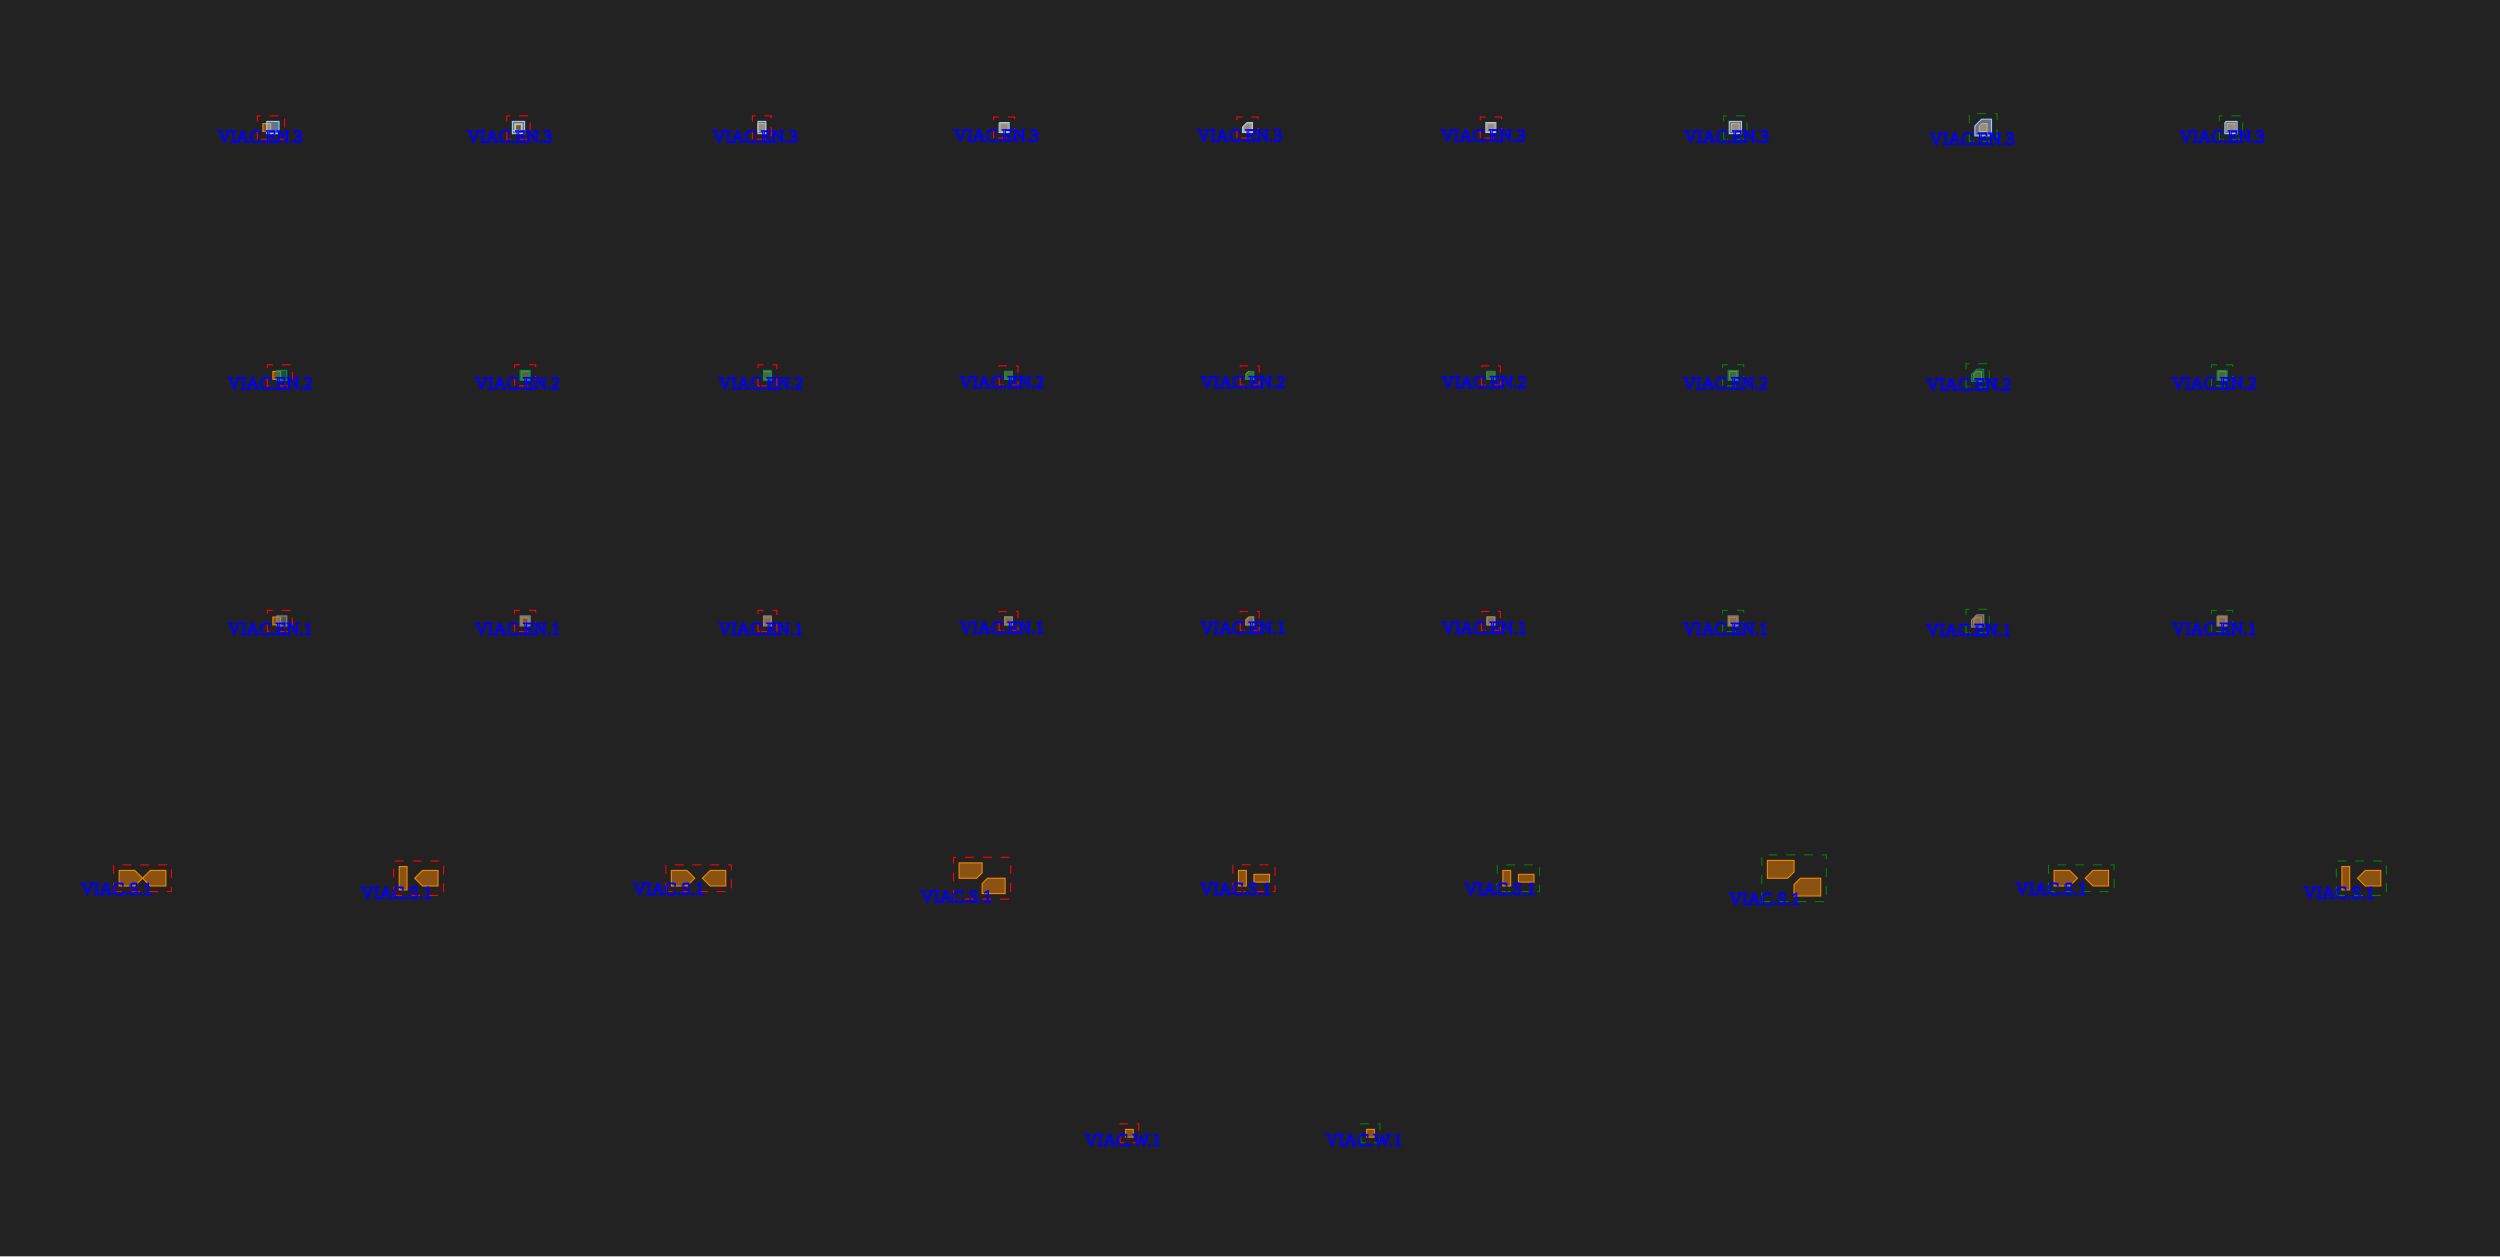
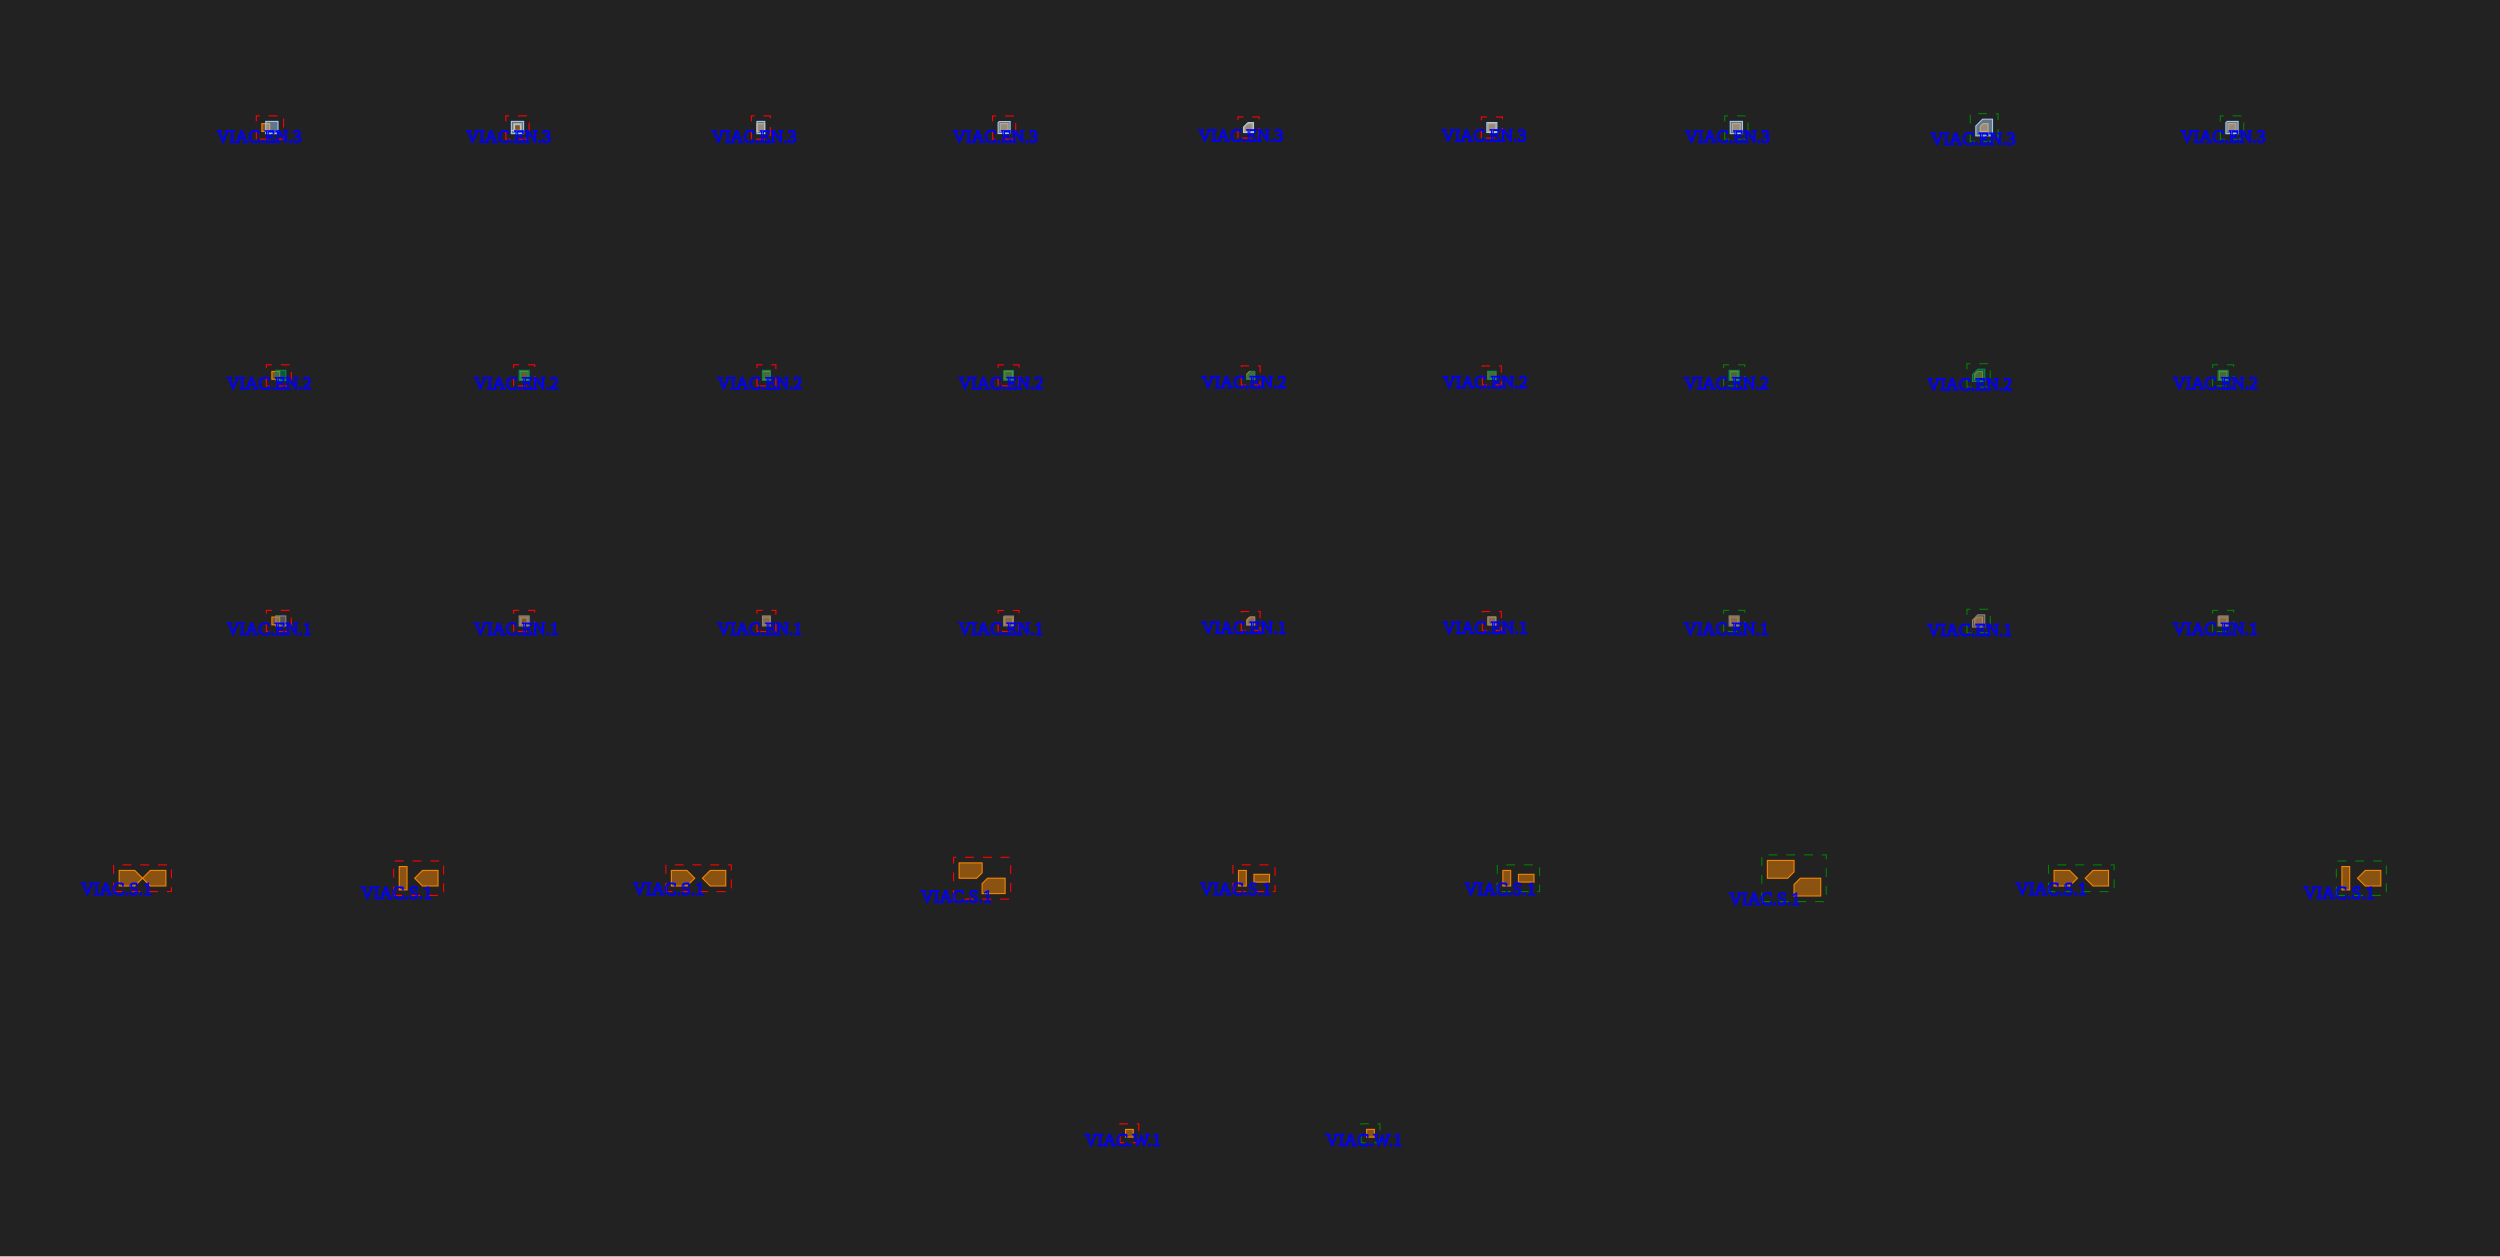
<svg xmlns="http://www.w3.org/2000/svg" width="2249.61" height="1130.51" viewBox="-1229.755 -1023.255 2249.61 1130.51">
  <defs>
    <style type="text/css">
- .l1112d0 {fill:none;stroke:red;stroke-dasharray:8,8;}
- .l1111d0 {fill:none;stroke:green;stroke-dasharray:8,8;}
+ .l3d222 {fill:none;stroke:red;stroke-dasharray:8,8;}
+ .l2d222 {fill:none;stroke:green;stroke-dasharray:8,8;}
.l41d0 {stroke: #A1CAF1; fill: #A1CAF1; fill-opacity: 0.5;}
.l40d0 {stroke: #F38400; fill: #F38400; fill-opacity: 0.5;}
.l25d0 {stroke: #008856; fill: #008856; fill-opacity: 0.5;}
.l24d0 {stroke: #848482; fill: #848482; fill-opacity: 0.5;}
- .l1113t0 {fill:none;stroke:blue;font-size:16px;}
+ .l11t222 {fill:none;stroke:blue;font-size:16px;}
</style>
  </defs>
  <rect x="-1229.755" y="-1023.255" width="2249.61" height="1130.51" fill="#222222" stroke="none" />
  <g id="VIAC" transform="scale(1 -1)">
-     <polygon id="0x5641ce0098d0" class="l40d0" points="0,0 0,7 7,7 7,0" />
-     <polygon id="0x5641ce26d2d0" class="l1111d0" points="-5,-5 -5,12 12,12 12,-5" />
-     <polygon id="0x5641ce25c600" class="l40d0" points="-216.9,0.05 -216.9,6.95 -210,6.95 -210,0.05" />
-     <polygon id="0x5641ce25c670" class="l1112d0" points="-221.9,-4.95 -221.9,11.95 -205,11.95 -205,-4.95" />
-     <polygon id="0x5641ce25c800" class="l40d0" points="328.3,905 328.3,912 335.3,912 335.3,905" />
-     <polygon id="0x5641ce25c870" class="l41d0" points="326.3,903 326.3,914 337.3,914 337.3,903" />
-     <polygon id="0x5641ce25c8e0" class="l1111d0" points="321.3,898 321.3,919 342.3,919 342.3,898" />
-     <polygon id="0x5641ce25c950" class="l40d0" points="108.3,905 108.3,912 115.3,912 115.3,905" />
-     <polygon id="0x5641ce25c9c0" class="l41d0" points="107.3,904 107.3,913 116.3,913 116.3,904" />
-     <polygon id="0x5641ce25ca30" class="l1112d0" points="102.3,899 102.3,918 121.3,918 121.3,899" />
-     <polygon id="0x5641ce25caa0" class="l40d0" points="558.3,912 553.78,912 551.3,909.52 551.3,905 558.3,905" />
-     <polygon id="0x5641ce25cb70" class="l41d0" points="562.3,916 553.39,916 547.3,909.91 547.3,901 562.3,901" />
-     <polygon id="0x5641ce25cc90" class="l1111d0" points="542.3,896 542.3,921 567.3,921 567.3,896" />
-     <polygon id="0x5641ce25cd00" class="l40d0" points="-103.7,912 -108.22,912 -110.7,909.52 -110.7,905 -103.7,905" />
-     <polygon id="0x5641ce25cdd0" class="l41d0" points="-102.7,913 -107.55,913 -111.7,908.85 -111.7,904 -102.7,904" />
-     <polygon id="0x5641ce25cf00" class="l1112d0" points="-116.7,899 -116.7,918 -97.7,918 -97.7,899" />
-     <polygon id="0x5641ce25cfe0" class="l40d0" points="774.3,905 774.3,912 781.3,912 781.3,905" />
-     <polygon id="0x5641ce25d0a0" class="l41d0" points="783.3,914 773.45,914 772.3,912.85 772.3,903 783.3,903" />
-     <polygon id="0x5641ce25d190" class="l1111d0" points="767.3,898 767.3,919 788.3,919 788.3,898" />
-     <polygon id="0x5641ce25d250" class="l40d0" points="-329.7,905 -329.7,912 -322.7,912 -322.7,905" />
-     <polygon id="0x5641ce25d310" class="l41d0" points="-321.7,913 -330.12,913 -330.7,912.42 -330.7,904 -321.7,904" />
-     <polygon id="0x5641ce25d470" class="l1112d0" points="-335.7,899 -335.7,918 -316.7,918 -316.7,899" />
-     <polygon id="0x5641ce25d3e0" class="l40d0" points="-547.7,905 -547.7,912 -540.7,912 -540.7,905" />
-     <polygon id="0x5641ce26f070" class="l41d0" points="-547.7,903 -547.7,914 -540.7,914 -540.7,903" />
-     <polygon id="0x5641ce26f130" class="l1112d0" points="-552.7,898 -552.7,919 -535.7,919 -535.7,898" />
-     <polygon id="0x5641ce26f1f0" class="l40d0" points="-766.7,905 -766.7,912 -759.7,912 -759.7,905" />
-     <polygon id="0x5641ce26f2b0" class="l41d0" points="-757.7,914 -768.7,914 -768.7,905.88 -765.82,905.88 -765.82,911.13 -760.57,911.13 -760.57,905.88 -765.82,905.88 -768.7,905.88 -768.7,903 -757.7,903" />
-     <polygon id="0x5641ce26f4a0" class="l1112d0" points="-773.7,898 -773.7,919 -752.7,919 -752.7,898" />
-     <polygon id="0x5641ce26f630" class="l40d0" points="-993.2,905 -993.2,912 -986.2,912 -986.2,905" />
-     <polygon id="0x5641ce26f6f0" class="l41d0" points="-989.7,903 -989.7,914 -978.7,914 -978.7,903" />
-     <polygon id="0x5641ce26f890" class="l1112d0" points="-998.2,898 -998.2,919 -973.7,919 -973.7,898" />
-     <polygon id="0x5641ce26ff30" class="l40d0" points="326.3,682 326.3,689 333.3,689 333.3,682" />
-     <polygon id="0x5641ce26ffa0" class="l25d0" points="325.3,681 325.3,690 334.3,690 334.3,681" />
-     <polygon id="0x5641ce270060" class="l1111d0" points="320.3,676 320.3,695 339.3,695 339.3,676" />
-     <polygon id="0x5641ce270120" class="l40d0" points="108.3,682 108.3,689 115.3,689 115.3,682" />
-     <polygon id="0x5641ce2701e0" class="l25d0" points="108.3,682 108.3,689 115.3,689 115.3,682" />
-     <polygon id="0x5641ce2702a0" class="l1112d0" points="103.3,677 103.3,694 120.3,694 120.3,677" />
-     <polygon id="0x5641ce270360" class="l40d0" points="553.3,689 548.78,689 546.3,686.52 546.3,682 553.3,682" />
-     <polygon id="0x5641ce270430" class="l25d0" points="555.3,691 549.09,691 544.3,686.21 544.3,680 555.3,680" />
-     <polygon id="0x5641ce270550" class="l1111d0" points="539.3,675 539.3,696 560.3,696 560.3,675" />
-     <polygon id="0x5641ce270610" class="l40d0" points="-101.7,689 -106.22,689 -108.7,686.52 -108.7,682 -101.7,682" />
-     <polygon id="0x5641ce2706e0" class="l25d0" points="-101.7,689 -105.2,689 -108.7,685.5 -108.7,682 -101.7,682" />
-     <polygon id="0x5641ce270810" class="l1112d0" points="-113.7,677 -113.7,694 -96.7,694 -96.7,677" />
-     <polygon id="0x5641ce2708f0" class="l40d0" points="766.3,682 766.3,689 773.3,689 773.3,682" />
-     <polygon id="0x5641ce2709b0" class="l25d0" points="774.3,690 765.88,690 765.3,689.42 765.3,681 774.3,681" />
-     <polygon id="0x5641ce270aa0" class="l1111d0" points="760.3,676 760.3,695 779.3,695 779.3,676" />
-     <polygon id="0x5641ce270b60" class="l40d0" points="-325.7,682 -325.7,689 -318.7,689 -318.7,682" />
-     <polygon id="0x5641ce270c20" class="l25d0" points="-318.7,689 -325.7,689 -325.7,682 -318.7,682" />
-     <polygon id="0x5641ce270d70" class="l1112d0" points="-330.7,677 -330.7,694 -313.7,694 -313.7,677" />
-     <polygon id="0x5641ce270ce0" class="l40d0" points="-542.7,682 -542.7,689 -535.7,689 -535.7,682" />
-     <polygon id="0x5641ce270f20" class="l25d0" points="-542.7,681 -542.7,690 -535.7,690 -535.7,681" />
-     <polygon id="0x5641ce270e30" class="l1112d0" points="-547.7,676 -547.7,695 -530.7,695 -530.7,676" />
-     <polygon id="0x5641ce2710e0" class="l40d0" points="-760.7,682 -760.7,689 -753.7,689 -753.7,682" />
-     <polygon id="0x5641ce2711a0" class="l25d0" points="-752.7,690 -761.7,690 -761.7,682.88 -759.82,682.88 -759.82,688.13 -754.57,688.13 -754.57,682.88 -759.82,682.88 -761.7,682.88 -761.7,681 -752.7,681" />
-     <polygon id="0x5641ce2712d0" class="l1112d0" points="-766.7,676 -766.7,695 -747.7,695 -747.7,676" />
-     <polygon id="0x5641ce271460" class="l40d0" points="-984.2,682 -984.2,689 -977.2,689 -977.2,682" />
-     <polygon id="0x5641ce271520" class="l25d0" points="-980.7,681 -980.7,690 -971.7,690 -971.7,681" />
-     <polygon id="0x5641ce2716c0" class="l1112d0" points="-989.2,676 -989.2,695 -966.7,695 -966.7,676" />
-     <polygon id="0x5641ce271e90" class="l40d0" points="326.3,461 326.3,468 333.3,468 333.3,461" />
-     <polygon id="0x5641ce271f00" class="l24d0" points="325.3,460 325.3,469 334.3,469 334.3,460" />
-     <polygon id="0x5641ce271fc0" class="l1111d0" points="320.3,455 320.3,474 339.3,474 339.3,455" />
-     <polygon id="0x5641ce272080" class="l40d0" points="108.3,461 108.3,468 115.3,468 115.3,461" />
-     <polygon id="0x5641ce272140" class="l24d0" points="108.3,461 108.3,468 115.3,468 115.3,461" />
-     <polygon id="0x5641ce272200" class="l1112d0" points="103.3,456 103.3,473 120.3,473 120.3,456" />
-     <polygon id="0x5641ce2722c0" class="l40d0" points="553.3,468 548.78,468 546.3,465.52 546.3,461 553.3,461" />
-     <polygon id="0x5641ce272330" class="l24d0" points="555.3,470 549.09,470 544.3,465.21 544.3,459 555.3,459" />
-     <polygon id="0x5641ce272450" class="l1111d0" points="539.3,454 539.3,475 560.3,475 560.3,454" />
-     <polygon id="0x5641ce272510" class="l40d0" points="-101.7,468 -106.22,468 -108.7,465.52 -108.7,461 -101.7,461" />
-     <polygon id="0x5641ce2725e0" class="l24d0" points="-101.7,468 -105.2,468 -108.7,464.5 -108.7,461 -101.7,461" />
-     <polygon id="0x5641ce272710" class="l1112d0" points="-113.7,456 -113.7,473 -96.7,473 -96.7,456" />
-     <polygon id="0x5641ce2727f0" class="l40d0" points="766.3,461 766.3,468 773.3,468 773.3,461" />
-     <polygon id="0x5641ce2728b0" class="l24d0" points="774.3,469 765.88,469 765.3,468.42 765.3,460 774.3,460" />
-     <polygon id="0x5641ce2729a0" class="l1111d0" points="760.3,455 760.3,474 779.3,474 779.3,455" />
-     <polygon id="0x5641ce272a60" class="l40d0" points="-325.7,461 -325.7,468 -318.7,468 -318.7,461" />
-     <polygon id="0x5641ce272b20" class="l24d0" points="-318.7,468 -325.7,468 -325.7,461 -318.7,461" />
-     <polygon id="0x5641ce272c70" class="l1112d0" points="-330.7,456 -330.7,473 -313.7,473 -313.7,456" />
-     <polygon id="0x5641ce272be0" class="l40d0" points="-542.7,461 -542.7,468 -535.7,468 -535.7,461" />
-     <polygon id="0x5641ce272e20" class="l24d0" points="-542.7,460 -542.7,469 -535.7,469 -535.7,460" />
-     <polygon id="0x5641ce272d30" class="l1112d0" points="-547.7,455 -547.7,474 -530.7,474 -530.7,455" />
-     <polygon id="0x5641ce272fe0" class="l40d0" points="-760.7,461 -760.7,468 -753.7,468 -753.7,461" />
-     <polygon id="0x5641ce2730a0" class="l24d0" points="-752.7,469 -761.7,469 -761.7,461.88 -759.82,461.88 -759.82,467.13 -754.57,467.13 -754.57,461.88 -759.82,461.88 -761.7,461.88 -761.7,460 -752.7,460" />
-     <polygon id="0x5641ce2731d0" class="l1112d0" points="-766.7,455 -766.7,474 -747.7,474 -747.7,455" />
-     <polygon id="0x5641ce273360" class="l40d0" points="-984.2,461 -984.2,468 -977.2,468 -977.2,461" />
-     <polygon id="0x5641ce273420" class="l24d0" points="-980.7,460 -980.7,469 -971.7,469 -971.7,460" />
-     <polygon id="0x5641ce2735c0" class="l1112d0" points="-989.2,455 -989.2,474 -966.7,474 -966.7,455" />
-     <polygon id="0x5641ce273ef0" class="l40d0" points="129.6,240 129.6,226 122.6,226 122.6,240" />
-     <polygon id="0x5641ce273f60" class="l40d0" points="136.6,229.5 136.6,236.5 150.6,236.5 150.6,229.5" />
-     <polygon id="0x5641ce274020" class="l1111d0" points="117.6,221 117.6,245 155.6,245 155.6,221" />
-     <polygon id="0x5641ce2740e0" class="l40d0" points="-108.3,240 -108.3,226 -115.3,226 -115.3,240" />
-     <polygon id="0x5641ce2741a0" class="l40d0" points="-101.4,229.5 -101.4,236.5 -87.4,236.5 -87.4,229.5" />
-     <polygon id="0x5641ce274260" class="l1112d0" points="-120.3,221 -120.3,245 -82.4,245 -82.4,221" />
-     <polygon id="0x5641ce274320" class="l40d0" points="408.6,233 390.27,233 384.6,227.33 384.6,217 408.6,217" />
-     <polygon id="0x5641ce2743f0" class="l40d0" points="360.6,233 378.93,233 384.6,238.67 384.6,249 360.6,249" />
-     <polygon id="0x5641ce274510" class="l1111d0" points="355.6,212 355.6,254 413.6,254 413.6,212" />
-     <polygon id="0x5641ce2745d0" class="l40d0" points="-325.3,233 -341.11,233 -346,228.11 -346,219.2 -325.3,219.2" />
-     <polygon id="0x5641ce2746a0" class="l40d0" points="-366.7,233 -350.89,233 -346,237.89 -346,246.8 -366.7,246.8" />
-     <polygon id="0x5641ce2747d0" class="l1112d0" points="-371.7,214.2 -371.7,251.8 -320.3,251.8 -320.3,214.2" />
-     <polygon id="0x5641ce2748b0" class="l40d0" points="653.6,226 667.6,226 667.6,240 653.6,240 646.6,233" />
-     <polygon id="0x5641ce274920" class="l40d0" points="618.6,226 632.6,226 639.6,233 632.6,240 618.6,240" />
-     <polygon id="0x5641ce274a70" class="l1111d0" points="613.6,221 613.6,245 672.6,245 672.6,221" />
-     <polygon id="0x5641ce274b30" class="l40d0" points="-590.7,226 -576.7,226 -576.7,240 -590.7,240 -597.7,233" />
-     <polygon id="0x5641ce274c00" class="l40d0" points="-625.6,226 -611.6,226 -604.6,233 -611.6,240 -625.6,240" />
-     <polygon id="0x5641ce274d60" class="l1112d0" points="-630.6,221 -630.6,245 -571.7,245 -571.7,221" />
-     <polygon id="0x5641ce274cd0" class="l40d0" points="877.6,222.5 877.6,243.5 884.6,243.5 884.6,222.5" />
-     <polygon id="0x5641ce274f10" class="l40d0" points="898.6,226 912.6,226 912.6,240 898.6,240 891.6,233" />
-     <polygon id="0x5641ce274e20" class="l1111d0" points="872.6,217.5 872.6,248.5 917.6,248.5 917.6,217.5" />
-     <polygon id="0x5641ce2750e0" class="l40d0" points="-870.5,222.5 -870.5,243.5 -863.5,243.5 -863.5,222.5" />
-     <polygon id="0x5641ce2751a0" class="l40d0" points="-849.6,226 -835.6,226 -835.6,240 -849.6,240 -856.6,233" />
-     <polygon id="0x5641ce275330" class="l1112d0" points="-875.5,217.5 -875.5,248.5 -830.6,248.5 -830.6,217.5" />
-     <polygon id="0x5641ce2754c0" class="l40d0" points="-1094.5,226 -1080.5,226 -1080.5,240 -1094.5,240 -1101.5,233" />
-     <polygon id="0x5641ce275590" class="l40d0" points="-1108.5,240 -1122.5,240 -1122.5,226 -1108.5,226 -1101.5,233" />
-     <polygon id="0x5641ce275740" class="l1112d0" points="-1127.5,221 -1127.5,245 -1075.5,245 -1075.5,221" />
-     <text id="0x5641ce25c6e0" class="l1113t0" text-anchor="middle" dominant-baseline="central" transform="translate(-2.5 -2.5) scale(1 -1)">VIAC.W.1</text>
-     <text id="0x5641ce25c770" class="l1113t0" text-anchor="middle" dominant-baseline="central" transform="translate(-219.4 -2.45) scale(1 -1)">VIAC.W.1</text>
-     <text id="0x5641ce26f7b0" class="l1113t0" text-anchor="middle" dominant-baseline="central" transform="translate(323.8 900.5) scale(1 -1)">VIAC.EN.3</text>
-     <text id="0x5641ce26fa50" class="l1113t0" text-anchor="middle" dominant-baseline="central" transform="translate(104.8 901.5) scale(1 -1)">VIAC.EN.3</text>
-     <text id="0x5641ce26fae0" class="l1113t0" text-anchor="middle" dominant-baseline="central" transform="translate(544.8 898.5) scale(1 -1)">VIAC.EN.3</text>
-     <text id="0x5641ce26fb70" class="l1113t0" text-anchor="middle" dominant-baseline="central" transform="translate(-114.2 901.5) scale(1 -1)">VIAC.EN.3</text>
-     <text id="0x5641ce26fc00" class="l1113t0" text-anchor="middle" dominant-baseline="central" transform="translate(769.8 900.5) scale(1 -1)">VIAC.EN.3</text>
-     <text id="0x5641ce26fc90" class="l1113t0" text-anchor="middle" dominant-baseline="central" transform="translate(-333.2 901.5) scale(1 -1)">VIAC.EN.3</text>
-     <text id="0x5641ce26fd20" class="l1113t0" text-anchor="middle" dominant-baseline="central" transform="translate(-550.2 900.5) scale(1 -1)">VIAC.EN.3</text>
-     <text id="0x5641ce26fdb0" class="l1113t0" text-anchor="middle" dominant-baseline="central" transform="translate(-771.2 900.5) scale(1 -1)">VIAC.EN.3</text>
-     <text id="0x5641ce26fe40" class="l1113t0" text-anchor="middle" dominant-baseline="central" transform="translate(-995.7 900.5) scale(1 -1)">VIAC.EN.3</text>
-     <text id="0x5641ce2715e0" class="l1113t0" text-anchor="middle" dominant-baseline="central" transform="translate(322.8 678.5) scale(1 -1)">VIAC.EN.2</text>
-     <text id="0x5641ce271960" class="l1113t0" text-anchor="middle" dominant-baseline="central" transform="translate(105.8 679.5) scale(1 -1)">VIAC.EN.2</text>
-     <text id="0x5641ce2719f0" class="l1113t0" text-anchor="middle" dominant-baseline="central" transform="translate(541.8 677.5) scale(1 -1)">VIAC.EN.2</text>
-     <text id="0x5641ce271a80" class="l1113t0" text-anchor="middle" dominant-baseline="central" transform="translate(-111.2 679.5) scale(1 -1)">VIAC.EN.2</text>
-     <text id="0x5641ce271b10" class="l1113t0" text-anchor="middle" dominant-baseline="central" transform="translate(762.8 678.5) scale(1 -1)">VIAC.EN.2</text>
-     <text id="0x5641ce271ba0" class="l1113t0" text-anchor="middle" dominant-baseline="central" transform="translate(-328.2 679.5) scale(1 -1)">VIAC.EN.2</text>
-     <text id="0x5641ce271c30" class="l1113t0" text-anchor="middle" dominant-baseline="central" transform="translate(-545.2 678.5) scale(1 -1)">VIAC.EN.2</text>
-     <text id="0x5641ce271cc0" class="l1113t0" text-anchor="middle" dominant-baseline="central" transform="translate(-764.2 678.5) scale(1 -1)">VIAC.EN.2</text>
-     <text id="0x5641ce271d50" class="l1113t0" text-anchor="middle" dominant-baseline="central" transform="translate(-986.7 678.5) scale(1 -1)">VIAC.EN.2</text>
-     <text id="0x5641ce2734e0" class="l1113t0" text-anchor="middle" dominant-baseline="central" transform="translate(322.8 457.5) scale(1 -1)">VIAC.EN.1</text>
-     <text id="0x5641ce273930" class="l1113t0" text-anchor="middle" dominant-baseline="central" transform="translate(105.8 458.5) scale(1 -1)">VIAC.EN.1</text>
-     <text id="0x5641ce2739c0" class="l1113t0" text-anchor="middle" dominant-baseline="central" transform="translate(541.8 456.5) scale(1 -1)">VIAC.EN.1</text>
-     <text id="0x5641ce273a50" class="l1113t0" text-anchor="middle" dominant-baseline="central" transform="translate(-111.2 458.5) scale(1 -1)">VIAC.EN.1</text>
-     <text id="0x5641ce273ae0" class="l1113t0" text-anchor="middle" dominant-baseline="central" transform="translate(762.8 457.5) scale(1 -1)">VIAC.EN.1</text>
-     <text id="0x5641ce273b70" class="l1113t0" text-anchor="middle" dominant-baseline="central" transform="translate(-328.2 458.5) scale(1 -1)">VIAC.EN.1</text>
-     <text id="0x5641ce273c00" class="l1113t0" text-anchor="middle" dominant-baseline="central" transform="translate(-545.2 457.5) scale(1 -1)">VIAC.EN.1</text>
-     <text id="0x5641ce273c90" class="l1113t0" text-anchor="middle" dominant-baseline="central" transform="translate(-764.2 457.5) scale(1 -1)">VIAC.EN.1</text>
-     <text id="0x5641ce273d20" class="l1113t0" text-anchor="middle" dominant-baseline="central" transform="translate(-986.7 457.5) scale(1 -1)">VIAC.EN.1</text>
-     <text id="0x5641ce275660" class="l1113t0" text-anchor="middle" dominant-baseline="central" transform="translate(120.1 223.5) scale(1 -1)">VIAC.S.1</text>
-     <text id="0x5641ce275b90" class="l1113t0" text-anchor="middle" dominant-baseline="central" transform="translate(-117.8 223.5) scale(1 -1)">VIAC.S.1</text>
-     <text id="0x5641ce275c20" class="l1113t0" text-anchor="middle" dominant-baseline="central" transform="translate(358.1 214.5) scale(1 -1)">VIAC.S.1</text>
-     <text id="0x5641ce275cb0" class="l1113t0" text-anchor="middle" dominant-baseline="central" transform="translate(-369.2 216.7) scale(1 -1)">VIAC.S.1</text>
-     <text id="0x5641ce275d40" class="l1113t0" text-anchor="middle" dominant-baseline="central" transform="translate(616.1 223.5) scale(1 -1)">VIAC.S.1</text>
-     <text id="0x5641ce275dd0" class="l1113t0" text-anchor="middle" dominant-baseline="central" transform="translate(-628.1 223.5) scale(1 -1)">VIAC.S.1</text>
-     <text id="0x5641ce275e60" class="l1113t0" text-anchor="middle" dominant-baseline="central" transform="translate(875.1 220) scale(1 -1)">VIAC.S.1</text>
-     <text id="0x5641ce275ef0" class="l1113t0" text-anchor="middle" dominant-baseline="central" transform="translate(-873 220) scale(1 -1)">VIAC.S.1</text>
-     <text id="0x5641ce275f80" class="l1113t0" text-anchor="middle" dominant-baseline="central" transform="translate(-1125 223.5) scale(1 -1)">VIAC.S.1</text>
+     <polygon id="0x1166280" class="l40d0" points="0,0 0,7 7,7 7,0" />
+     <polygon id="0x1160ba0" class="l2d222" points="-5,-5 -5,12 12,12 12,-5" />
+     <polygon id="0x115c0c0" class="l40d0" points="-216.9,0.05 -216.9,6.95 -210,6.95 -210,0.05" />
+     <polygon id="0x1162e20" class="l3d222" points="-221.9,-4.95 -221.9,11.95 -205,11.95 -205,-4.95" />
+     <polygon id="0x1163100" class="l40d0" points="329.2,905 329.2,912 336.2,912 336.2,905" />
+     <polygon id="0x1163170" class="l41d0" points="327.2,903 327.2,914 338.2,914 338.2,903" />
+     <polygon id="0x11631e0" class="l2d222" points="322.2,898 322.2,919 343.2,919 343.2,898" />
+     <polygon id="0x1163250" class="l40d0" points="109.2,905 109.2,912 116.2,912 116.2,905" />
+     <polygon id="0x11632c0" class="l41d0" points="108.2,904 108.2,913 117.2,913 117.2,904" />
+     <polygon id="0x1163330" class="l3d222" points="103.2,899 103.2,918 122.2,918 122.2,899" />
+     <polygon id="0x11633a0" class="l40d0" points="559.2,912 554.68,912 552.2,909.52 552.2,905 559.2,905" />
+     <polygon id="0x1163410" class="l41d0" points="563.2,916 554.29,916 548.2,909.91 548.2,901 563.2,901" />
+     <polygon id="0x11634d0" class="l2d222" points="543.2,896 543.2,921 568.2,921 568.2,896" />
+     <polygon id="0x1163540" class="l40d0" points="-102.8,912 -107.32,912 -109.8,909.52 -109.8,905 -102.8,905" />
+     <polygon id="0x11635b0" class="l41d0" points="-101.8,913 -106.65,913 -110.8,908.85 -110.8,904 -101.8,904" />
+     <polygon id="0x1163620" class="l3d222" points="-115.8,899 -115.8,918 -96.8,918 -96.8,899" />
+     <polygon id="0x1163700" class="l40d0" points="775.2,905 775.2,912 782.2,912 782.2,905" />
+     <polygon id="0x1163770" class="l41d0" points="784.2,914 774.35,914 773.2,912.85 773.2,903 784.2,903" />
+     <polygon id="0x1163b00" class="l2d222" points="768.2,898 768.2,919 789.2,919 789.2,898" />
+     <polygon id="0x1163b70" class="l40d0" points="-329.7,905 -329.7,912 -322.7,912 -322.7,905" />
+     <polygon id="0x1163c30" class="l41d0" points="-320.8,913.9 -330.5,913.9 -331.6,912.8 -331.6,903.1 -320.8,903.1" />
+     <polygon id="0x1163d90" class="l3d222" points="-336.6,898.1 -336.6,918.9 -315.8,918.9 -315.8,898.1" />
+     <polygon id="0x1163d00" class="l40d0" points="-548.6,905 -548.6,912 -541.6,912 -541.6,905" />
+     <polygon id="0x1163f40" class="l41d0" points="-548.6,903 -548.6,914 -541.6,914 -541.6,903" />
+     <polygon id="0x1163e50" class="l3d222" points="-553.6,898 -553.6,919 -536.6,919 -536.6,898" />
+     <polygon id="0x1164100" class="l40d0" points="-767.6,905 -767.6,912 -760.6,912 -760.6,905" />
+     <polygon id="0x11641c0" class="l41d0" points="-758.6,914 -769.6,914 -769.6,905.88 -766.72,905.88 -766.72,911.12 -761.48,911.12 -761.48,905.88 -766.72,905.88 -769.6,905.88 -769.6,903 -758.6,903" />
+     <polygon id="0x11642f0" class="l3d222" points="-774.6,898 -774.6,919 -753.6,919 -753.6,898" />
+     <polygon id="0x1164480" class="l40d0" points="-994.1,905 -994.1,912 -987.1,912 -987.1,905" />
+     <polygon id="0x1164540" class="l41d0" points="-990.6,903 -990.6,914 -979.6,914 -979.6,903" />
+     <polygon id="0x11646e0" class="l3d222" points="-999.1,898 -999.1,919 -974.6,919 -974.6,898" />
+     <polygon id="0x116a830" class="l40d0" points="327.2,682 327.2,689 334.2,689 334.2,682" />
+     <polygon id="0x116a8a0" class="l25d0" points="326.2,681 326.2,690 335.2,690 335.2,681" />
+     <polygon id="0x116a960" class="l2d222" points="321.2,676 321.2,695 340.2,695 340.2,676" />
+     <polygon id="0x116aa20" class="l40d0" points="109.2,682 109.2,689 116.2,689 116.2,682" />
+     <polygon id="0x116aae0" class="l25d0" points="109.2,682 109.2,689 116.2,689 116.2,682" />
+     <polygon id="0x116aba0" class="l3d222" points="104.2,677 104.2,694 121.2,694 121.2,677" />
+     <polygon id="0x116ac60" class="l40d0" points="554.2,689 549.68,689 547.2,686.52 547.2,682 554.2,682" />
+     <polygon id="0x116ad30" class="l25d0" points="556.2,691 549.99,691 545.2,686.21 545.2,680 556.2,680" />
+     <polygon id="0x116ae50" class="l2d222" points="540.2,675 540.2,696 561.2,696 561.2,675" />
+     <polygon id="0x116af10" class="l40d0" points="-100.8,689 -105.32,689 -107.8,686.52 -107.8,682 -100.8,682" />
+     <polygon id="0x116afe0" class="l25d0" points="-100.8,689 -104.3,689 -107.8,685.5 -107.8,682 -100.8,682" />
+     <polygon id="0x116b110" class="l3d222" points="-112.8,677 -112.8,694 -95.8,694 -95.8,677" />
+     <polygon id="0x116b1f0" class="l40d0" points="767.2,682 767.2,689 774.2,689 774.2,682" />
+     <polygon id="0x116b2b0" class="l25d0" points="775.2,690 766.78,690 766.2,689.42 766.2,681 775.2,681" />
+     <polygon id="0x116b320" class="l2d222" points="761.2,676 761.2,695 780.2,695 780.2,676" />
+     <polygon id="0x116b3e0" class="l40d0" points="-325.7,682 -325.7,689 -318.7,689 -318.7,682" />
+     <polygon id="0x116b4a0" class="l25d0" points="-317.8,689.9 -326.08,689.9 -326.6,689.38 -326.6,681.1 -317.8,681.1" />
+     <polygon id="0x116b600" class="l3d222" points="-331.6,676.1 -331.6,694.9 -312.8,694.9 -312.8,676.1" />
+     <polygon id="0x116b570" class="l40d0" points="-543.6,682 -543.6,689 -536.6,689 -536.6,682" />
+     <polygon id="0x116b7b0" class="l25d0" points="-543.6,681 -543.6,690 -536.6,690 -536.6,681" />
+     <polygon id="0x116b6c0" class="l3d222" points="-548.6,676 -548.6,695 -531.6,695 -531.6,676" />
+     <polygon id="0x116b970" class="l40d0" points="-761.6,682 -761.6,689 -754.6,689 -754.6,682" />
+     <polygon id="0x116ba30" class="l25d0" points="-753.6,690 -762.6,690 -762.6,682.88 -760.72,682.88 -760.72,688.12 -755.48,688.12 -755.48,682.88 -760.72,682.88 -762.6,682.88 -762.6,681 -753.6,681" />
+     <polygon id="0x116b870" class="l3d222" points="-767.6,676 -767.6,695 -748.6,695 -748.6,676" />
+     <polygon id="0x116bc80" class="l40d0" points="-985.1,682 -985.1,689 -978.1,689 -978.1,682" />
+     <polygon id="0x116bd40" class="l25d0" points="-981.6,681 -981.6,690 -972.6,690 -972.6,681" />
+     <polygon id="0x116bee0" class="l3d222" points="-990.1,676 -990.1,695 -967.6,695 -967.6,676" />
+     <polygon id="0x116c6b0" class="l40d0" points="327.2,461 327.2,468 334.2,468 334.2,461" />
+     <polygon id="0x116c720" class="l24d0" points="326.2,460 326.2,469 335.2,469 335.2,460" />
+     <polygon id="0x116c7e0" class="l2d222" points="321.2,455 321.2,474 340.2,474 340.2,455" />
+     <polygon id="0x116c8a0" class="l40d0" points="109.2,461 109.2,468 116.2,468 116.2,461" />
+     <polygon id="0x116c960" class="l24d0" points="109.2,461 109.2,468 116.2,468 116.2,461" />
+     <polygon id="0x116ca20" class="l3d222" points="104.2,456 104.2,473 121.2,473 121.2,456" />
+     <polygon id="0x116cae0" class="l40d0" points="554.2,468 549.68,468 547.2,465.52 547.2,461 554.2,461" />
+     <polygon id="0x116cb50" class="l24d0" points="556.2,470 549.99,470 545.2,465.21 545.2,459 556.2,459" />
+     <polygon id="0x116cc70" class="l2d222" points="540.2,454 540.2,475 561.2,475 561.2,454" />
+     <polygon id="0x116cd30" class="l40d0" points="-100.8,468 -105.32,468 -107.8,465.52 -107.8,461 -100.8,461" />
+     <polygon id="0x116ce00" class="l24d0" points="-100.8,468 -104.3,468 -107.8,464.5 -107.8,461 -100.8,461" />
+     <polygon id="0x116cf30" class="l3d222" points="-112.8,456 -112.8,473 -95.8,473 -95.8,456" />
+     <polygon id="0x116d010" class="l40d0" points="767.2,461 767.2,468 774.2,468 774.2,461" />
+     <polygon id="0x116d0d0" class="l24d0" points="775.2,469 766.78,469 766.2,468.42 766.2,460 775.2,460" />
+     <polygon id="0x116d140" class="l2d222" points="761.2,455 761.2,474 780.2,474 780.2,455" />
+     <polygon id="0x116d200" class="l40d0" points="-325.7,461 -325.7,468 -318.7,468 -318.7,461" />
+     <polygon id="0x116d2c0" class="l24d0" points="-317.8,468.9 -326.08,468.9 -326.6,468.38 -326.6,460.1 -317.8,460.1" />
+     <polygon id="0x116d420" class="l3d222" points="-331.6,455.1 -331.6,473.9 -312.8,473.9 -312.8,455.1" />
+     <polygon id="0x116d390" class="l40d0" points="-543.6,461 -543.6,468 -536.6,468 -536.6,461" />
+     <polygon id="0x116d5d0" class="l24d0" points="-543.6,460 -543.6,469 -536.6,469 -536.6,460" />
+     <polygon id="0x116d4e0" class="l3d222" points="-548.6,455 -548.6,474 -531.6,474 -531.6,455" />
+     <polygon id="0x116d790" class="l40d0" points="-761.6,461 -761.6,468 -754.6,468 -754.6,461" />
+     <polygon id="0x116d850" class="l24d0" points="-753.6,469 -762.6,469 -762.6,461.88 -760.72,461.88 -760.72,467.12 -755.48,467.12 -755.48,461.88 -760.72,461.88 -762.6,461.88 -762.6,460 -753.6,460" />
+     <polygon id="0x116d690" class="l3d222" points="-767.6,455 -767.6,474 -748.6,474 -748.6,455" />
+     <polygon id="0x116daa0" class="l40d0" points="-985.1,461 -985.1,468 -978.1,468 -978.1,461" />
+     <polygon id="0x116db60" class="l24d0" points="-981.6,460 -981.6,469 -972.6,469 -972.6,460" />
+     <polygon id="0x116dd00" class="l3d222" points="-990.1,455 -990.1,474 -967.6,474 -967.6,455" />
+     <polygon id="0x116e5e0" class="l40d0" points="129.6,240 129.6,226 122.6,226 122.6,240" />
+     <polygon id="0x116e650" class="l40d0" points="136.6,229.5 136.6,236.5 150.6,236.5 150.6,229.5" />
+     <polygon id="0x116e6c0" class="l2d222" points="117.6,221 117.6,245 155.6,245 155.6,221" />
+     <polygon id="0x116e780" class="l40d0" points="-108.3,240 -108.3,226 -115.3,226 -115.3,240" />
+     <polygon id="0x116e840" class="l40d0" points="-101.4,229.5 -101.4,236.5 -87.4,236.5 -87.4,229.5" />
+     <polygon id="0x116e900" class="l3d222" points="-120.3,221 -120.3,245 -82.4,245 -82.4,221" />
+     <polygon id="0x116e9c0" class="l40d0" points="408.6,233 390.27,233 384.6,227.32 384.6,217 408.6,217" />
+     <polygon id="0x116ea90" class="l40d0" points="360.6,233 378.93,233 384.6,238.68 384.6,249 360.6,249" />
+     <polygon id="0x116ebb0" class="l2d222" points="355.6,212 355.6,254 413.6,254 413.6,212" />
+     <polygon id="0x116ec70" class="l40d0" points="-325.3,233 -341.11,233 -346,228.11 -346,219.2 -325.3,219.2" />
+     <polygon id="0x116ed40" class="l40d0" points="-366.7,233 -350.89,233 -346,237.89 -346,246.8 -366.7,246.8" />
+     <polygon id="0x116ee70" class="l3d222" points="-371.7,214.2 -371.7,251.8 -320.3,251.8 -320.3,214.2" />
+     <polygon id="0x116ef50" class="l40d0" points="653.6,226 667.6,226 667.6,240 653.6,240 646.6,233" />
+     <polygon id="0x116efc0" class="l40d0" points="618.6,226 632.6,226 639.6,233 632.6,240 618.6,240" />
+     <polygon id="0x116f090" class="l2d222" points="613.6,221 613.6,245 672.6,245 672.6,221" />
+     <polygon id="0x116f150" class="l40d0" points="-590.7,226 -576.7,226 -576.7,240 -590.7,240 -597.7,233" />
+     <polygon id="0x116f220" class="l40d0" points="-625.6,226 -611.6,226 -604.6,233 -611.6,240 -625.6,240" />
+     <polygon id="0x116f380" class="l3d222" points="-630.6,221 -630.6,245 -571.7,245 -571.7,221" />
+     <polygon id="0x116f2f0" class="l40d0" points="877.6,222.5 877.6,243.5 884.6,243.5 884.6,222.5" />
+     <polygon id="0x116f530" class="l40d0" points="898.6,226 912.6,226 912.6,240 898.6,240 891.6,233" />
+     <polygon id="0x116f440" class="l2d222" points="872.6,217.5 872.6,248.5 917.6,248.5 917.6,217.5" />
+     <polygon id="0x116f700" class="l40d0" points="-870.5,222.5 -870.5,243.5 -863.5,243.5 -863.5,222.5" />
+     <polygon id="0x116f7c0" class="l40d0" points="-849.6,226 -835.6,226 -835.6,240 -849.6,240 -856.6,233" />
+     <polygon id="0x116f600" class="l3d222" points="-875.5,217.5 -875.5,248.5 -830.6,248.5 -830.6,217.5" />
+     <polygon id="0x116fa70" class="l40d0" points="-1094.5,226 -1080.5,226 -1080.5,240 -1094.5,240 -1101.5,233" />
+     <polygon id="0x116fb40" class="l40d0" points="-1108.5,240 -1122.5,240 -1122.5,226 -1108.5,226 -1101.5,233" />
+     <polygon id="0x116fcf0" class="l3d222" points="-1127.5,221 -1127.5,245 -1075.5,245 -1075.5,221" />
+     <text id="0x1162e90" class="l11t222" text-anchor="middle" dominant-baseline="central" transform="translate(-2.5 -2.5) scale(1 -1)">VIAC.W.1</text>
+     <text id="0x1163070" class="l11t222" text-anchor="middle" dominant-baseline="central" transform="translate(-219.4 -2.45) scale(1 -1)">VIAC.W.1</text>
+     <text id="0x1164600" class="l11t222" text-anchor="middle" dominant-baseline="central" transform="translate(324.7 900.5) scale(1 -1)">VIAC.EN.3</text>
+     <text id="0x11648a0" class="l11t222" text-anchor="middle" dominant-baseline="central" transform="translate(105.7 901.5) scale(1 -1)">VIAC.EN.3</text>
+     <text id="0x1164930" class="l11t222" text-anchor="middle" dominant-baseline="central" transform="translate(545.7 898.5) scale(1 -1)">VIAC.EN.3</text>
+     <text id="0x11649c0" class="l11t222" text-anchor="middle" dominant-baseline="central" transform="translate(-113.3 901.5) scale(1 -1)">VIAC.EN.3</text>
+     <text id="0x116a500" class="l11t222" text-anchor="middle" dominant-baseline="central" transform="translate(770.7 900.5) scale(1 -1)">VIAC.EN.3</text>
+     <text id="0x116a590" class="l11t222" text-anchor="middle" dominant-baseline="central" transform="translate(-334.1 900.6) scale(1 -1)">VIAC.EN.3</text>
+     <text id="0x116a620" class="l11t222" text-anchor="middle" dominant-baseline="central" transform="translate(-551.1 900.5) scale(1 -1)">VIAC.EN.3</text>
+     <text id="0x116a6b0" class="l11t222" text-anchor="middle" dominant-baseline="central" transform="translate(-772.1 900.5) scale(1 -1)">VIAC.EN.3</text>
+     <text id="0x116a740" class="l11t222" text-anchor="middle" dominant-baseline="central" transform="translate(-996.6 900.5) scale(1 -1)">VIAC.EN.3</text>
+     <text id="0x116be00" class="l11t222" text-anchor="middle" dominant-baseline="central" transform="translate(323.7 678.5) scale(1 -1)">VIAC.EN.2</text>
+     <text id="0x116c180" class="l11t222" text-anchor="middle" dominant-baseline="central" transform="translate(106.7 679.5) scale(1 -1)">VIAC.EN.2</text>
+     <text id="0x116c210" class="l11t222" text-anchor="middle" dominant-baseline="central" transform="translate(542.7 677.5) scale(1 -1)">VIAC.EN.2</text>
+     <text id="0x116c2a0" class="l11t222" text-anchor="middle" dominant-baseline="central" transform="translate(-110.3 679.5) scale(1 -1)">VIAC.EN.2</text>
+     <text id="0x116c330" class="l11t222" text-anchor="middle" dominant-baseline="central" transform="translate(763.7 678.5) scale(1 -1)">VIAC.EN.2</text>
+     <text id="0x116c3c0" class="l11t222" text-anchor="middle" dominant-baseline="central" transform="translate(-329.1 678.6) scale(1 -1)">VIAC.EN.2</text>
+     <text id="0x116c450" class="l11t222" text-anchor="middle" dominant-baseline="central" transform="translate(-546.1 678.5) scale(1 -1)">VIAC.EN.2</text>
+     <text id="0x116c4e0" class="l11t222" text-anchor="middle" dominant-baseline="central" transform="translate(-765.1 678.5) scale(1 -1)">VIAC.EN.2</text>
+     <text id="0x116c570" class="l11t222" text-anchor="middle" dominant-baseline="central" transform="translate(-987.6 678.5) scale(1 -1)">VIAC.EN.2</text>
+     <text id="0x116dc20" class="l11t222" text-anchor="middle" dominant-baseline="central" transform="translate(323.7 457.5) scale(1 -1)">VIAC.EN.1</text>
+     <text id="0x116e070" class="l11t222" text-anchor="middle" dominant-baseline="central" transform="translate(106.7 458.5) scale(1 -1)">VIAC.EN.1</text>
+     <text id="0x116e100" class="l11t222" text-anchor="middle" dominant-baseline="central" transform="translate(542.7 456.5) scale(1 -1)">VIAC.EN.1</text>
+     <text id="0x116e190" class="l11t222" text-anchor="middle" dominant-baseline="central" transform="translate(-110.3 458.5) scale(1 -1)">VIAC.EN.1</text>
+     <text id="0x116e220" class="l11t222" text-anchor="middle" dominant-baseline="central" transform="translate(763.7 457.5) scale(1 -1)">VIAC.EN.1</text>
+     <text id="0x116e2b0" class="l11t222" text-anchor="middle" dominant-baseline="central" transform="translate(-329.1 457.6) scale(1 -1)">VIAC.EN.1</text>
+     <text id="0x116e340" class="l11t222" text-anchor="middle" dominant-baseline="central" transform="translate(-546.1 457.5) scale(1 -1)">VIAC.EN.1</text>
+     <text id="0x116e3d0" class="l11t222" text-anchor="middle" dominant-baseline="central" transform="translate(-765.1 457.5) scale(1 -1)">VIAC.EN.1</text>
+     <text id="0x116e460" class="l11t222" text-anchor="middle" dominant-baseline="central" transform="translate(-987.6 457.5) scale(1 -1)">VIAC.EN.1</text>
+     <text id="0x116fc10" class="l11t222" text-anchor="middle" dominant-baseline="central" transform="translate(120.1 223.5) scale(1 -1)">VIAC.S.1</text>
+     <text id="0x1170140" class="l11t222" text-anchor="middle" dominant-baseline="central" transform="translate(-117.8 223.5) scale(1 -1)">VIAC.S.1</text>
+     <text id="0x11701d0" class="l11t222" text-anchor="middle" dominant-baseline="central" transform="translate(358.1 214.5) scale(1 -1)">VIAC.S.1</text>
+     <text id="0x1170260" class="l11t222" text-anchor="middle" dominant-baseline="central" transform="translate(-369.2 216.7) scale(1 -1)">VIAC.S.1</text>
+     <text id="0x11702f0" class="l11t222" text-anchor="middle" dominant-baseline="central" transform="translate(616.1 223.5) scale(1 -1)">VIAC.S.1</text>
+     <text id="0x1170380" class="l11t222" text-anchor="middle" dominant-baseline="central" transform="translate(-628.1 223.5) scale(1 -1)">VIAC.S.1</text>
+     <text id="0x1170410" class="l11t222" text-anchor="middle" dominant-baseline="central" transform="translate(875.1 220) scale(1 -1)">VIAC.S.1</text>
+     <text id="0x11704a0" class="l11t222" text-anchor="middle" dominant-baseline="central" transform="translate(-873 220) scale(1 -1)">VIAC.S.1</text>
+     <text id="0x1170530" class="l11t222" text-anchor="middle" dominant-baseline="central" transform="translate(-1125 223.5) scale(1 -1)">VIAC.S.1</text>
  </g>
</svg>
